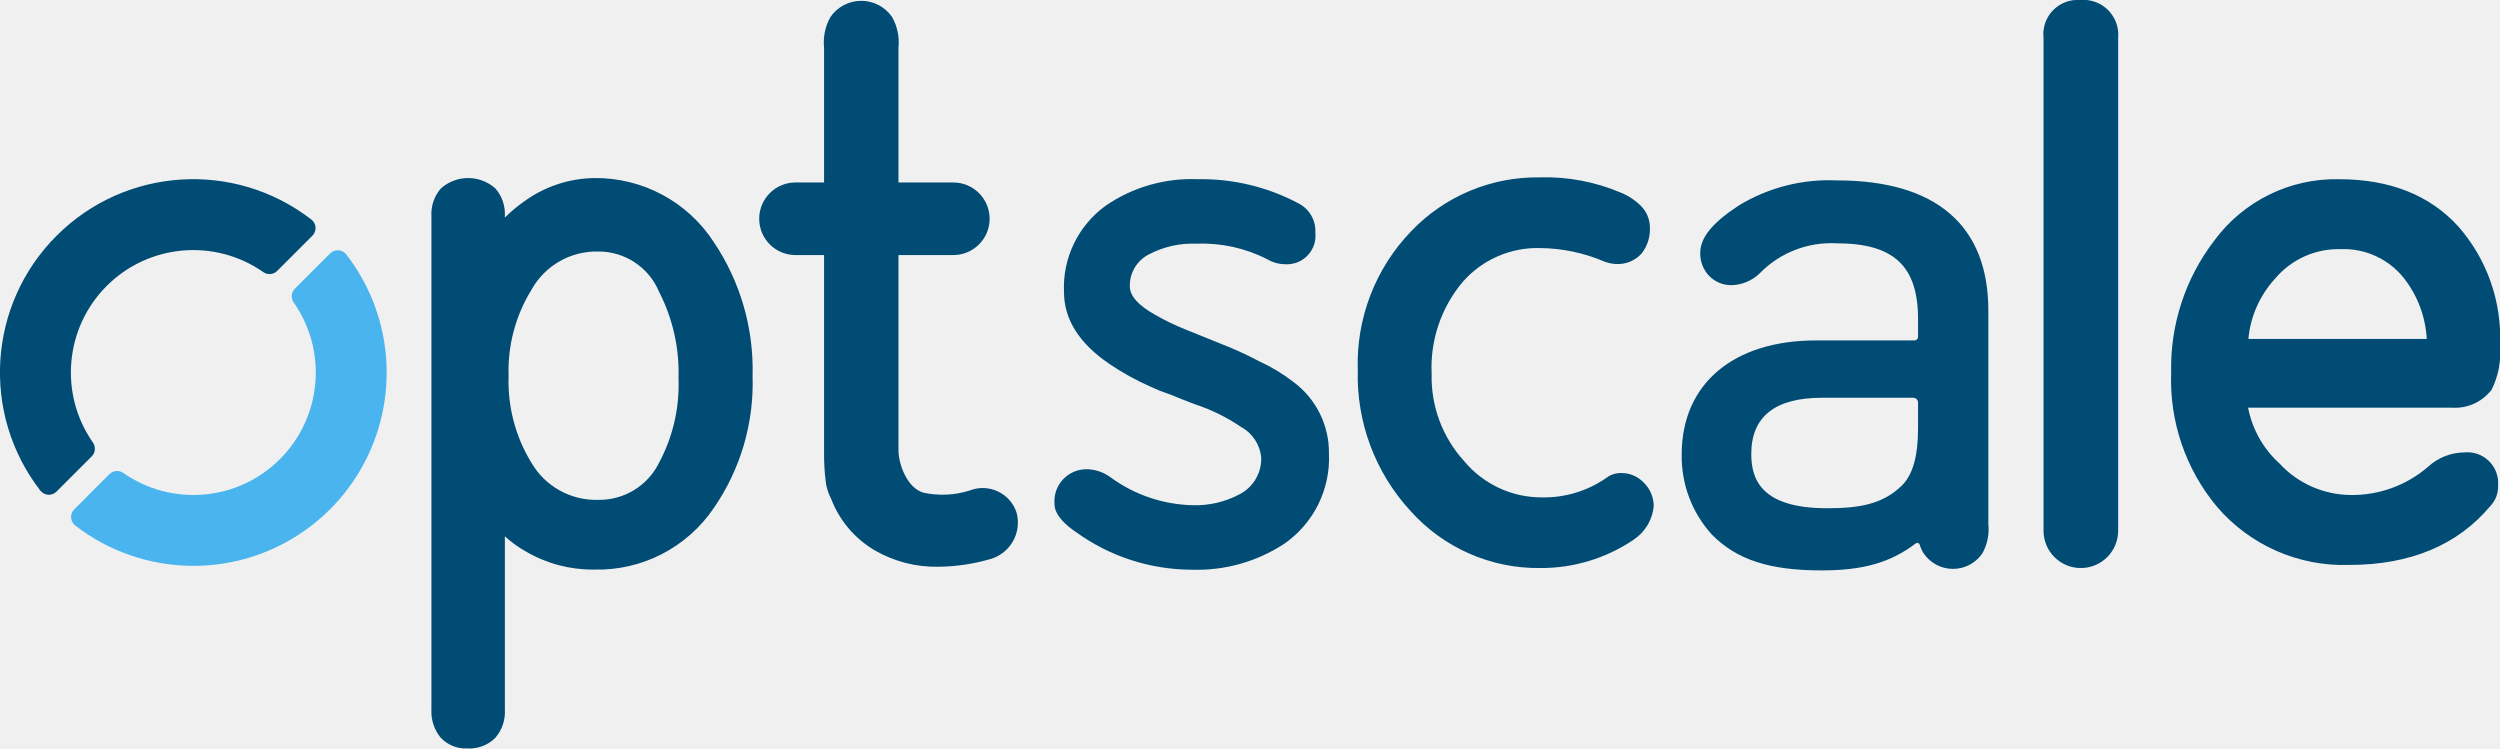
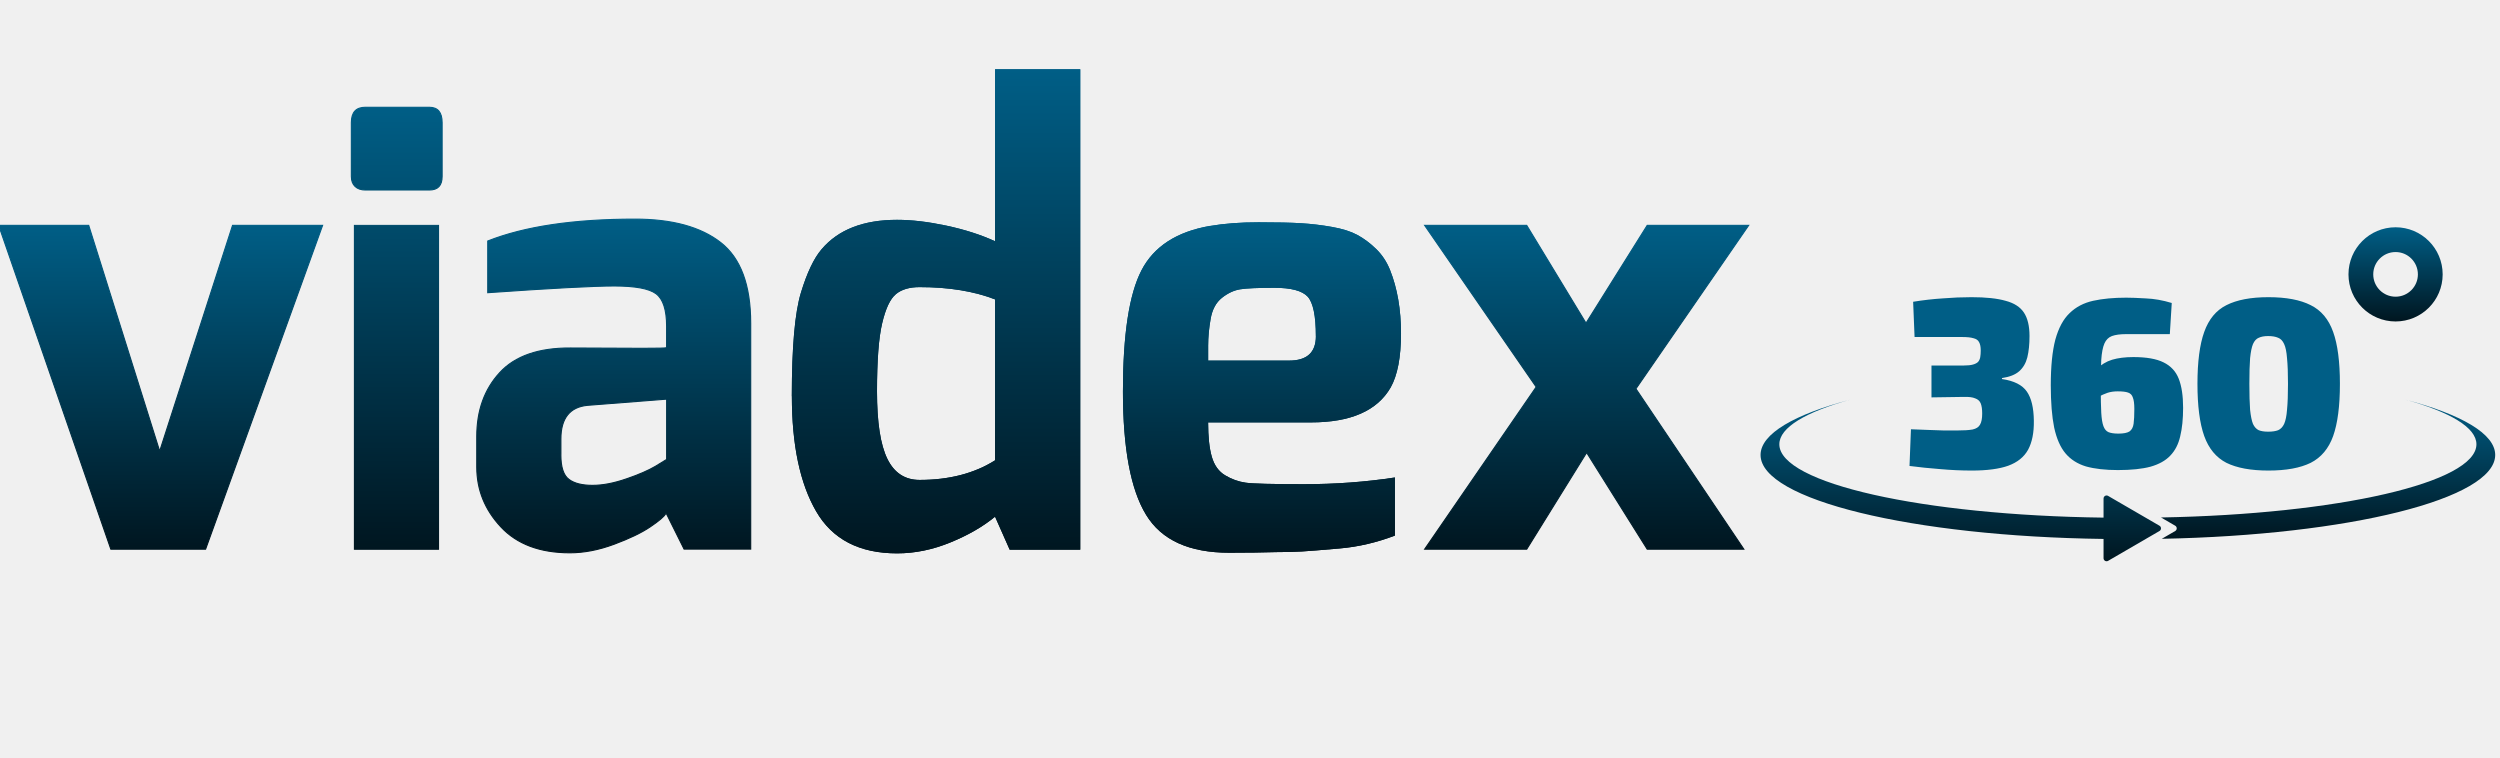
- <svg xmlns="http://www.w3.org/2000/svg" viewBox="0 0 197.83 59.225">
+ <svg xmlns="http://www.w3.org/2000/svg" width="198" height="60" viewBox="0 0 198 60" fill="none">
+   <g clip-path="url(#clip0_2428_5993)">
+     <path d="M7.026 17.85L12.605 35.602L12.648 35.734L12.69 35.602L18.418 17.85H25.549L16.282 43.496H8.779L-0.105 17.85H7.026Z" fill="url(#paint0_linear_2428_5993)" stroke="url(#paint1_linear_2428_5993)" stroke-width="0.089" />
+     <path d="M34.73 17.852V43.498H28.071V17.852H34.73ZM28.939 8.496H33.999C34.342 8.496 34.593 8.598 34.76 8.796C34.927 8.995 35.016 9.298 35.016 9.713V13.976C35.016 14.341 34.928 14.607 34.762 14.782C34.596 14.957 34.344 15.048 33.999 15.048H28.939C28.595 15.048 28.325 14.955 28.127 14.77C27.93 14.585 27.828 14.324 27.828 13.976V9.713C27.828 9.299 27.922 8.996 28.105 8.797C28.286 8.599 28.562 8.496 28.939 8.496Z" fill="url(#paint2_linear_2428_5993)" stroke="url(#paint3_linear_2428_5993)" stroke-width="0.089" />
+     <path d="M50.295 17.355C53.246 17.355 55.507 17.977 57.086 19.213C58.66 20.445 59.455 22.569 59.455 25.6V43.487H54.178L52.791 40.701L52.753 40.626L52.712 40.699C52.653 40.805 52.524 40.945 52.319 41.118C52.116 41.29 51.841 41.493 51.496 41.727C50.81 42.191 49.855 42.651 48.638 43.103C47.419 43.556 46.254 43.781 45.136 43.781C42.766 43.781 40.947 43.096 39.675 41.736C38.396 40.369 37.76 38.789 37.76 36.993V34.569C37.76 32.513 38.366 30.827 39.58 29.511V29.51C40.788 28.197 42.656 27.547 45.185 27.561C47.722 27.579 49.618 27.586 50.873 27.586C51.5 27.586 51.97 27.582 52.283 27.574C52.44 27.57 52.558 27.565 52.638 27.559C52.677 27.555 52.709 27.552 52.73 27.548C52.741 27.546 52.752 27.543 52.761 27.539C52.765 27.537 52.772 27.534 52.778 27.528C52.785 27.523 52.796 27.511 52.796 27.492V25.844C52.796 24.548 52.521 23.681 51.96 23.264C51.679 23.056 51.262 22.903 50.713 22.802C50.163 22.7 49.477 22.649 48.656 22.649C47.021 22.649 43.677 22.825 38.63 23.181V19.088C41.541 17.936 45.429 17.355 50.295 17.355ZM52.751 31.615L46.535 32.101H46.534C45.835 32.167 45.304 32.422 44.949 32.87C44.596 33.317 44.422 33.95 44.422 34.764V35.917L44.419 35.914V36.023C44.419 36.991 44.626 37.652 45.063 37.971V37.972C45.49 38.288 46.115 38.441 46.923 38.441C47.732 38.441 48.628 38.269 49.61 37.928L49.611 37.929C50.592 37.592 51.36 37.257 51.91 36.933L51.911 36.932L52.778 36.4L52.799 36.387V31.611L52.751 31.615Z" fill="url(#paint4_linear_2428_5993)" stroke="url(#paint5_linear_2428_5993)" stroke-width="0.089" />
+     <mask id="path-4-inside-1_2428_5993" fill="white">
+       <path d="M62.711 31.369C62.711 27.492 62.951 24.76 63.433 23.179C63.916 21.595 64.462 20.45 65.072 19.738C66.39 18.186 68.381 17.41 71.048 17.41C72.204 17.41 73.504 17.562 74.953 17.87C76.398 18.179 77.684 18.59 78.808 19.107V5.488H85.556V43.535H79.967L78.808 40.92C77.878 41.692 76.704 42.373 75.291 42.954C73.878 43.535 72.465 43.826 71.052 43.826C68.064 43.826 65.928 42.72 64.642 40.505C63.356 38.29 62.715 35.246 62.715 31.369M70.953 23.3C70.502 23.672 70.143 24.437 69.868 25.603C69.593 26.766 69.459 28.569 69.459 31.008C69.459 33.446 69.734 35.225 70.277 36.337C70.823 37.454 71.676 38.01 72.831 38.01C75.175 38.01 77.169 37.493 78.808 36.458V23.711C77.138 23.066 75.147 22.74 72.831 22.74C72.028 22.74 71.401 22.928 70.953 23.296" />
+     </mask>
+     <path d="M62.711 31.369C62.711 27.492 62.951 24.76 63.433 23.179C63.916 21.595 64.462 20.45 65.072 19.738C66.39 18.186 68.381 17.41 71.048 17.41C72.204 17.41 73.504 17.562 74.953 17.87C76.398 18.179 77.684 18.59 78.808 19.107V5.488H85.556V43.535H79.967L78.808 40.92C77.878 41.692 76.704 42.373 75.291 42.954C73.878 43.535 72.465 43.826 71.052 43.826C68.064 43.826 65.928 42.72 64.642 40.505C63.356 38.29 62.715 35.246 62.715 31.369M70.953 23.3C70.502 23.672 70.143 24.437 69.868 25.603C69.593 26.766 69.459 28.569 69.459 31.008C69.459 33.446 69.734 35.225 70.277 36.337C70.823 37.454 71.676 38.01 72.831 38.01C75.175 38.01 77.169 37.493 78.808 36.458V23.711C77.138 23.066 75.147 22.74 72.831 22.74C72.028 22.74 71.401 22.928 70.953 23.296" fill="url(#paint6_linear_2428_5993)" />
+     <path d="M63.433 23.179L63.518 23.205L63.518 23.205L63.433 23.179ZM65.072 19.738L65.139 19.796L65.14 19.796L65.072 19.738ZM74.953 17.87L74.971 17.784L74.971 17.784L74.953 17.87ZM78.808 19.107L78.771 19.188L78.897 19.246V19.107H78.808ZM78.808 5.488V5.399H78.719V5.488H78.808ZM85.556 5.488H85.645V5.399H85.556V5.488ZM85.556 43.535V43.624H85.645V43.535H85.556ZM79.967 43.535L79.886 43.571L79.909 43.624H79.967V43.535ZM78.808 40.92L78.889 40.884L78.841 40.776L78.751 40.851L78.808 40.92ZM69.868 25.603L69.954 25.624L69.954 25.624L69.868 25.603ZM70.277 36.337L70.197 36.377L70.197 36.377L70.277 36.337ZM78.808 36.458L78.855 36.533L78.897 36.507V36.458H78.808ZM78.808 23.711H78.897V23.65L78.84 23.628L78.808 23.711ZM62.711 31.369H62.8C62.8 27.492 63.04 24.772 63.518 23.205L63.433 23.179L63.348 23.153C62.861 24.748 62.622 27.492 62.622 31.369H62.711ZM63.433 23.179L63.518 23.205C64 21.625 64.542 20.494 65.139 19.796L65.072 19.738L65.004 19.68C64.383 20.406 63.832 21.565 63.348 23.153L63.433 23.179ZM65.072 19.738L65.14 19.796C66.436 18.269 68.398 17.499 71.048 17.499V17.41V17.321C68.363 17.321 66.344 18.103 65.004 19.68L65.072 19.738ZM71.048 17.41V17.499C72.197 17.499 73.49 17.65 74.934 17.957L74.953 17.87L74.971 17.784C73.518 17.474 72.212 17.321 71.048 17.321V17.41ZM74.953 17.87L74.934 17.957C76.374 18.265 77.654 18.674 78.771 19.188L78.808 19.107L78.845 19.026C77.714 18.506 76.421 18.093 74.971 17.784L74.953 17.87ZM78.808 19.107H78.897V5.488H78.808H78.719V19.107H78.808ZM78.808 5.488V5.577H85.556V5.488V5.399H78.808V5.488ZM85.556 5.488H85.467V43.535H85.556H85.645V5.488H85.556ZM85.556 43.535V43.446H79.967V43.535V43.624H85.556V43.535ZM79.967 43.535L80.049 43.499L78.889 40.884L78.808 40.92L78.727 40.956L79.886 43.571L79.967 43.535ZM78.808 40.92L78.751 40.851C77.829 41.617 76.664 42.293 75.257 42.872L75.291 42.954L75.325 43.036C76.744 42.452 77.926 41.768 78.865 40.988L78.808 40.92ZM75.291 42.954L75.257 42.872C73.854 43.449 72.452 43.737 71.052 43.737V43.826V43.915C72.478 43.915 73.902 43.621 75.325 43.036L75.291 42.954ZM71.052 43.826V43.737C68.089 43.737 65.986 42.643 64.719 40.46L64.642 40.505L64.565 40.55C65.87 42.797 68.038 43.915 71.052 43.915V43.826ZM64.642 40.505L64.719 40.46C63.444 38.264 62.803 35.238 62.803 31.369H62.715H62.626C62.626 35.254 63.268 38.316 64.565 40.55L64.642 40.505ZM70.953 23.3L70.897 23.231C70.421 23.623 70.057 24.415 69.781 25.583L69.868 25.603L69.954 25.624C70.229 24.46 70.583 23.72 71.01 23.368L70.953 23.3ZM69.868 25.603L69.781 25.583C69.504 26.756 69.37 28.568 69.37 31.008H69.459H69.548C69.548 28.57 69.682 26.775 69.954 25.624L69.868 25.603ZM69.459 31.008H69.37C69.37 33.449 69.645 35.245 70.197 36.377L70.277 36.337L70.357 36.298C69.823 35.205 69.548 33.443 69.548 31.008H69.459ZM70.277 36.337L70.197 36.377C70.475 36.946 70.835 37.378 71.277 37.667C71.719 37.956 72.239 38.099 72.831 38.099V38.01V37.921C72.268 37.921 71.784 37.786 71.374 37.518C70.964 37.25 70.624 36.845 70.357 36.298L70.277 36.337ZM72.831 38.01V38.099C75.188 38.099 77.2 37.579 78.855 36.533L78.808 36.458L78.76 36.383C77.139 37.407 75.162 37.921 72.831 37.921V38.01ZM78.808 36.458H78.897V23.711H78.808H78.719V36.458H78.808ZM78.808 23.711L78.84 23.628C77.157 22.978 75.155 22.651 72.831 22.651V22.74V22.829C75.139 22.829 77.118 23.154 78.776 23.794L78.808 23.711ZM72.831 22.74V22.651C72.015 22.651 71.365 22.842 70.897 23.227L70.953 23.296L71.01 23.365C71.436 23.014 72.041 22.829 72.831 22.829V22.74Z" fill="url(#paint7_linear_2428_5993)" mask="url(#path-4-inside-1_2428_5993)" />
+     <mask id="path-6-inside-2_2428_5993" fill="white">
+       <path d="M95.832 17.896C96.956 17.701 98.242 17.605 99.687 17.605C101.132 17.605 102.256 17.63 103.059 17.68C103.863 17.73 104.673 17.825 105.491 17.971C106.312 18.116 106.978 18.325 107.492 18.601C108.007 18.878 108.503 19.246 108.986 19.714C109.469 20.182 109.835 20.742 110.093 21.387C110.671 22.84 110.96 24.512 110.96 26.401C110.96 28.29 110.685 29.718 110.139 30.689C109.078 32.532 106.974 33.454 103.827 33.454H95.684C95.684 34.584 95.779 35.488 95.973 36.168C96.166 36.845 96.519 37.341 97.033 37.646C97.548 37.954 98.084 38.146 98.647 38.227C99.208 38.309 100.744 38.348 103.249 38.348C105.755 38.348 108.165 38.17 110.477 37.816V42.419C109.032 42.969 107.577 43.309 106.114 43.437C104.652 43.564 103.651 43.646 103.101 43.678C102.555 43.709 101.879 43.727 101.079 43.727C100.018 43.759 98.781 43.777 97.368 43.777C94.186 43.777 91.987 42.778 90.768 40.772C89.545 38.769 88.936 35.513 88.936 31.005C88.936 26.497 89.425 23.297 90.405 21.408C91.385 19.519 93.192 18.35 95.828 17.892M104.215 26.621C104.215 25.005 103.996 23.963 103.567 23.495C103.133 23.028 102.256 22.794 100.941 22.794C99.627 22.794 98.718 22.833 98.217 22.914C97.721 22.996 97.238 23.223 96.773 23.591C96.307 23.963 96.008 24.52 95.881 25.264C95.751 26.008 95.687 26.71 95.687 27.372V28.559H102.097C103.51 28.559 104.218 27.915 104.218 26.621" />
+     </mask>
+     <path d="M95.832 17.896C96.956 17.701 98.242 17.605 99.687 17.605C101.132 17.605 102.256 17.63 103.059 17.68C103.863 17.73 104.673 17.825 105.491 17.971C106.312 18.116 106.978 18.325 107.492 18.601C108.007 18.878 108.503 19.246 108.986 19.714C109.469 20.182 109.835 20.742 110.093 21.387C110.671 22.84 110.96 24.512 110.96 26.401C110.96 28.29 110.685 29.718 110.139 30.689C109.078 32.532 106.974 33.454 103.827 33.454H95.684C95.684 34.584 95.779 35.488 95.973 36.168C96.166 36.845 96.519 37.341 97.033 37.646C97.548 37.954 98.084 38.146 98.647 38.227C99.208 38.309 100.744 38.348 103.249 38.348C105.755 38.348 108.165 38.17 110.477 37.816V42.419C109.032 42.969 107.577 43.309 106.114 43.437C104.652 43.564 103.651 43.646 103.101 43.678C102.555 43.709 101.879 43.727 101.079 43.727C100.018 43.759 98.781 43.777 97.368 43.777C94.186 43.777 91.987 42.778 90.768 40.772C89.545 38.769 88.936 35.513 88.936 31.005C88.936 26.497 89.425 23.297 90.405 21.408C91.385 19.519 93.192 18.35 95.828 17.892M104.215 26.621C104.215 25.005 103.996 23.963 103.567 23.495C103.133 23.028 102.256 22.794 100.941 22.794C99.627 22.794 98.718 22.833 98.217 22.914C97.721 22.996 97.238 23.223 96.773 23.591C96.307 23.963 96.008 24.52 95.881 25.264C95.751 26.008 95.687 26.71 95.687 27.372V28.559H102.097C103.51 28.559 104.218 27.915 104.218 26.621" fill="url(#paint8_linear_2428_5993)" />
+     <path d="M105.491 17.971L105.475 18.058L105.475 18.058L105.491 17.971ZM110.093 21.387L110.175 21.354L110.175 21.354L110.093 21.387ZM110.139 30.689L110.216 30.734L110.216 30.733L110.139 30.689ZM95.684 33.454V33.365H95.595V33.454H95.684ZM95.973 36.168L95.887 36.193L95.887 36.193L95.973 36.168ZM97.033 37.646L97.079 37.57L97.079 37.569L97.033 37.646ZM98.647 38.227L98.66 38.139L98.66 38.139L98.647 38.227ZM110.477 37.816H110.566V37.712L110.463 37.728L110.477 37.816ZM110.477 42.419L110.508 42.503L110.566 42.481V42.419H110.477ZM103.101 43.678L103.096 43.589L103.096 43.589L103.101 43.678ZM101.079 43.727V43.638L101.076 43.638L101.079 43.727ZM90.768 40.772L90.844 40.725L90.844 40.725L90.768 40.772ZM103.567 23.495L103.632 23.435L103.632 23.435L103.567 23.495ZM98.217 22.914L98.203 22.826L98.203 22.826L98.217 22.914ZM96.773 23.591L96.717 23.521L96.717 23.522L96.773 23.591ZM95.881 25.264L95.969 25.279L95.969 25.279L95.881 25.264ZM95.687 28.559H95.598V28.648H95.687V28.559ZM95.832 17.896L95.847 17.984C96.965 17.79 98.246 17.694 99.687 17.694V17.605V17.517C98.238 17.517 96.947 17.612 95.817 17.808L95.832 17.896ZM99.687 17.605V17.694C101.131 17.694 102.253 17.719 103.054 17.769L103.059 17.68L103.065 17.591C102.258 17.541 101.132 17.517 99.687 17.517V17.605ZM103.059 17.68L103.054 17.769C103.854 17.818 104.661 17.913 105.475 18.058L105.491 17.971L105.506 17.883C104.685 17.737 103.871 17.641 103.065 17.591L103.059 17.68ZM105.491 17.971L105.475 18.058C106.291 18.202 106.947 18.409 107.45 18.68L107.492 18.601L107.534 18.523C107.009 18.241 106.333 18.029 105.506 17.883L105.491 17.971ZM107.492 18.601L107.45 18.68C107.956 18.952 108.447 19.315 108.924 19.778L108.986 19.714L109.048 19.65C108.56 19.177 108.057 18.804 107.534 18.523L107.492 18.601ZM108.986 19.714L108.924 19.778C109.397 20.236 109.757 20.786 110.01 21.42L110.093 21.387L110.175 21.354C109.914 20.698 109.541 20.127 109.048 19.65L108.986 19.714ZM110.093 21.387L110.01 21.42C110.583 22.86 110.871 24.521 110.871 26.401H110.96H111.049C111.049 24.503 110.758 22.819 110.175 21.354L110.093 21.387ZM110.96 26.401H110.871C110.871 28.284 110.596 29.694 110.061 30.646L110.139 30.689L110.216 30.733C110.773 29.742 111.049 28.296 111.049 26.401H110.96ZM110.139 30.689L110.061 30.645C109.023 32.448 106.959 33.365 103.827 33.365V33.454V33.542C106.989 33.542 109.132 32.616 110.216 30.734L110.139 30.689ZM103.827 33.454V33.365H95.684V33.454V33.542H103.827V33.454ZM95.684 33.454H95.595C95.595 34.588 95.69 35.501 95.887 36.193L95.973 36.168L96.058 36.144C95.868 35.475 95.773 34.58 95.773 33.454H95.684ZM95.973 36.168L95.887 36.193C96.086 36.887 96.45 37.404 96.988 37.722L97.033 37.646L97.079 37.569C96.588 37.279 96.247 36.803 96.058 36.144L95.973 36.168ZM97.033 37.646L96.988 37.722C97.512 38.036 98.059 38.232 98.635 38.315L98.647 38.227L98.66 38.139C98.108 38.059 97.584 37.872 97.079 37.57L97.033 37.646ZM98.647 38.227L98.635 38.315C99.203 38.398 100.747 38.437 103.249 38.437V38.348V38.259C100.741 38.259 99.212 38.219 98.66 38.139L98.647 38.227ZM103.249 38.348V38.437C105.759 38.437 108.174 38.259 110.49 37.904L110.477 37.816L110.463 37.728C108.156 38.082 105.751 38.259 103.249 38.259V38.348ZM110.477 37.816H110.388V42.419H110.477H110.566V37.816H110.477ZM110.477 42.419L110.445 42.336C109.008 42.883 107.56 43.221 106.107 43.348L106.114 43.437L106.122 43.525C107.593 43.397 109.056 43.055 110.508 42.503L110.477 42.419ZM106.114 43.437L106.107 43.348C104.644 43.476 103.644 43.557 103.096 43.589L103.101 43.678L103.107 43.766C103.658 43.734 104.66 43.653 106.122 43.525L106.114 43.437ZM103.101 43.678L103.096 43.589C102.552 43.621 101.877 43.638 101.079 43.638V43.727V43.816C101.88 43.816 102.558 43.798 103.107 43.766L103.101 43.678ZM101.079 43.727L101.076 43.638C100.016 43.67 98.781 43.688 97.368 43.688V43.777V43.866C98.782 43.866 100.02 43.848 101.081 43.816L101.079 43.727ZM97.368 43.777V43.688C94.205 43.688 92.041 42.696 90.844 40.725L90.768 40.772L90.692 40.818C91.933 42.859 94.168 43.866 97.368 43.866V43.777ZM90.768 40.772L90.844 40.725C89.634 38.745 89.025 35.509 89.025 31.005H88.936H88.847C88.847 35.516 89.456 38.794 90.692 40.818L90.768 40.772ZM88.936 31.005H89.025C89.025 26.499 89.515 23.317 90.484 21.449L90.405 21.408L90.326 21.367C89.336 23.276 88.847 26.495 88.847 31.005H88.936ZM90.405 21.408L90.484 21.449C91.448 19.591 93.227 18.434 95.843 17.98L95.828 17.892L95.813 17.805C93.158 18.265 91.322 19.447 90.326 21.367L90.405 21.408ZM104.215 26.621H104.304C104.304 25.81 104.249 25.139 104.139 24.61C104.029 24.082 103.863 23.686 103.632 23.435L103.567 23.495L103.501 23.556C103.7 23.772 103.858 24.131 103.965 24.646C104.072 25.159 104.126 25.816 104.126 26.621H104.215ZM103.567 23.495L103.632 23.435C103.4 23.184 103.055 23.003 102.607 22.883C102.159 22.764 101.603 22.705 100.941 22.705V22.794V22.883C101.594 22.883 102.134 22.941 102.561 23.055C102.989 23.169 103.3 23.338 103.501 23.556L103.567 23.495ZM100.941 22.794V22.705C99.627 22.705 98.712 22.744 98.203 22.826L98.217 22.914L98.232 23.002C98.724 22.922 99.626 22.883 100.941 22.883V22.794ZM98.217 22.914L98.203 22.826C97.689 22.911 97.192 23.145 96.717 23.521L96.773 23.591L96.828 23.661C97.283 23.3 97.752 23.081 98.232 23.002L98.217 22.914ZM96.773 23.591L96.717 23.522C96.231 23.91 95.923 24.489 95.793 25.249L95.881 25.264L95.969 25.279C96.093 24.55 96.384 24.016 96.828 23.66L96.773 23.591ZM95.881 25.264L95.793 25.248C95.662 25.997 95.598 26.704 95.598 27.372H95.687H95.776C95.776 26.715 95.839 26.019 95.969 25.279L95.881 25.264ZM95.687 27.372H95.598V28.559H95.687H95.776V27.372H95.687ZM95.687 28.559V28.648H102.097V28.559V28.471H95.687V28.559ZM102.097 28.559V28.648C102.815 28.648 103.371 28.485 103.748 28.141C104.126 27.796 104.307 27.284 104.307 26.621H104.218H104.13C104.13 27.252 103.957 27.709 103.628 28.01C103.297 28.312 102.792 28.471 102.097 28.471V28.559Z" fill="url(#paint9_linear_2428_5993)" mask="url(#path-6-inside-2_2428_5993)" />
+     <path d="M120.916 17.85L125.575 25.532L125.613 25.594L125.651 25.532L130.458 17.85H138.492L129.58 30.768L129.562 30.793L129.58 30.817L138.11 43.496H130.459L125.7 35.904L125.663 35.844L125.625 35.904L120.916 43.496H112.833L121.65 30.673L121.668 30.648L121.65 30.622L112.833 17.85H120.916Z" fill="url(#paint10_linear_2428_5993)" stroke="url(#paint11_linear_2428_5993)" stroke-width="0.089" />
+     <path d="M156.148 23.537C157.282 23.537 158.181 23.633 158.844 23.824C159.52 24.002 160.004 24.315 160.297 24.761C160.591 25.207 160.737 25.825 160.737 26.616C160.737 27.266 160.68 27.827 160.565 28.299C160.45 28.758 160.234 29.127 159.915 29.408C159.609 29.676 159.156 29.854 158.557 29.943V30.02C159.513 30.16 160.17 30.492 160.527 31.014C160.884 31.524 161.069 32.296 161.081 33.328C161.094 34.272 160.941 35.037 160.622 35.623C160.304 36.197 159.781 36.617 159.054 36.885C158.34 37.14 157.378 37.268 156.167 37.268C155.351 37.268 154.516 37.23 153.661 37.153C152.82 37.089 152.01 37.006 151.233 36.904L151.347 33.998C151.947 34.023 152.444 34.042 152.839 34.055C153.247 34.068 153.617 34.081 153.948 34.093C154.293 34.093 154.649 34.093 155.019 34.093C155.542 34.093 155.944 34.068 156.224 34.017C156.517 33.953 156.715 33.825 156.817 33.634C156.932 33.443 156.989 33.15 156.989 32.755C156.989 32.41 156.951 32.143 156.874 31.951C156.798 31.76 156.651 31.626 156.434 31.55C156.23 31.46 155.924 31.422 155.516 31.435L152.973 31.473V28.949H155.516C155.835 28.949 156.084 28.923 156.262 28.872C156.441 28.822 156.575 28.751 156.664 28.662C156.753 28.56 156.81 28.433 156.836 28.28C156.861 28.127 156.874 27.954 156.874 27.763C156.874 27.47 156.83 27.247 156.74 27.094C156.664 26.941 156.517 26.839 156.3 26.788C156.097 26.724 155.797 26.692 155.402 26.692C154.7 26.692 154.018 26.692 153.355 26.692C152.705 26.692 152.132 26.692 151.634 26.692L151.52 23.9C152.297 23.773 153.075 23.684 153.853 23.633C154.63 23.569 155.395 23.537 156.148 23.537ZM168.389 23.575C168.759 23.575 169.275 23.594 169.938 23.633C170.601 23.658 171.289 23.779 172.003 23.996L171.85 26.463C171.468 26.463 171.117 26.463 170.799 26.463C170.48 26.463 170.136 26.463 169.766 26.463C169.396 26.463 168.937 26.463 168.389 26.463C167.917 26.463 167.541 26.514 167.261 26.616C166.993 26.718 166.795 26.916 166.668 27.209C166.54 27.502 166.458 27.935 166.419 28.509C166.394 29.07 166.381 29.816 166.381 30.747C166.381 31.55 166.394 32.194 166.419 32.678C166.445 33.15 166.502 33.507 166.591 33.749C166.681 33.991 166.815 34.151 166.993 34.227C167.184 34.304 167.446 34.342 167.777 34.342C168.185 34.342 168.478 34.284 168.657 34.17C168.835 34.042 168.944 33.838 168.982 33.558C169.02 33.277 169.039 32.888 169.039 32.391C169.039 31.983 169.001 31.684 168.924 31.492C168.861 31.288 168.733 31.154 168.542 31.091C168.364 31.027 168.089 30.995 167.72 30.995C167.426 30.995 167.159 31.033 166.917 31.11C166.687 31.186 166.419 31.308 166.113 31.473C165.807 31.639 165.393 31.869 164.87 32.162L164.794 30.785C165.227 30.122 165.635 29.612 166.018 29.255C166.4 28.885 166.821 28.63 167.28 28.49C167.752 28.35 168.313 28.28 168.963 28.28C169.995 28.28 170.792 28.42 171.353 28.7C171.927 28.981 172.328 29.414 172.558 30.001C172.787 30.587 172.902 31.352 172.902 32.296C172.902 33.175 172.826 33.928 172.673 34.552C172.532 35.177 172.271 35.687 171.889 36.082C171.519 36.477 170.996 36.77 170.321 36.962C169.658 37.14 168.797 37.23 167.739 37.23C166.744 37.23 165.903 37.134 165.214 36.943C164.539 36.739 163.997 36.394 163.589 35.91C163.181 35.425 162.881 34.743 162.69 33.864C162.512 32.984 162.422 31.869 162.422 30.517C162.422 29.013 162.544 27.802 162.786 26.884C163.041 25.966 163.417 25.271 163.914 24.799C164.411 24.315 165.03 23.99 165.769 23.824C166.521 23.658 167.395 23.575 168.389 23.575ZM179.66 23.537C181.063 23.537 182.178 23.747 183.007 24.168C183.836 24.576 184.429 25.284 184.786 26.291C185.143 27.285 185.321 28.656 185.321 30.402C185.321 32.149 185.143 33.526 184.786 34.533C184.429 35.528 183.836 36.235 183.007 36.656C182.178 37.064 181.063 37.268 179.66 37.268C178.271 37.268 177.162 37.064 176.333 36.656C175.517 36.235 174.931 35.528 174.574 34.533C174.217 33.526 174.038 32.149 174.038 30.402C174.038 28.656 174.217 27.285 174.574 26.291C174.931 25.284 175.517 24.576 176.333 24.168C177.162 23.747 178.271 23.537 179.66 23.537ZM179.641 26.616C179.335 26.616 179.087 26.66 178.896 26.75C178.704 26.826 178.551 26.992 178.437 27.247C178.335 27.489 178.258 27.865 178.207 28.375C178.169 28.872 178.15 29.548 178.15 30.402C178.15 31.256 178.169 31.939 178.207 32.449C178.258 32.946 178.335 33.322 178.437 33.577C178.551 33.819 178.704 33.985 178.896 34.074C179.087 34.151 179.335 34.189 179.641 34.189C179.96 34.189 180.221 34.151 180.425 34.074C180.629 33.985 180.789 33.819 180.903 33.577C181.018 33.322 181.095 32.946 181.133 32.449C181.184 31.939 181.209 31.256 181.209 30.402C181.209 29.548 181.184 28.872 181.133 28.375C181.095 27.865 181.018 27.489 180.903 27.247C180.789 26.992 180.629 26.826 180.425 26.75C180.221 26.66 179.96 26.616 179.641 26.616Z" fill="#005E86" />
+     <circle cx="189.729" cy="21.73" r="2.749" stroke="url(#paint12_linear_2428_5993)" stroke-width="1.962" />
+     <path d="M171.031 42.056L169.948 42.684L167.334 44.202L166.961 44.419C166.801 44.512 166.601 44.395 166.601 44.209V42.684C151.453 42.485 139.436 39.583 139.436 36.032C139.436 34.354 142.122 32.82 146.554 31.648C143.022 32.629 140.923 33.856 140.923 35.187C140.923 38.282 152.274 40.812 166.601 40.996V39.484C166.601 39.297 166.801 39.182 166.961 39.274L167.334 39.491L169.927 40.996L171.031 41.637C171.192 41.731 171.192 41.963 171.031 42.056Z" fill="url(#paint13_linear_2428_5993)" />
+     <path d="M197.62 36.032C197.62 39.523 186.002 42.387 171.215 42.673L172.277 42.056C172.437 41.963 172.437 41.731 172.277 41.637L171.152 40.984C185.148 40.729 196.133 38.231 196.133 35.187C196.133 33.856 194.034 32.629 190.501 31.648C194.934 32.82 197.62 34.354 197.62 36.032Z" fill="url(#paint14_linear_2428_5993)" />
+   </g>
  <defs>
-     <style>.a{fill:#004c74}</style>
+     <linearGradient id="paint0_linear_2428_5993" x1="12.722" y1="17.805" x2="12.722" y2="43.54" gradientUnits="userSpaceOnUse">
+       <stop stop-color="#005E86" />
+       <stop offset="1" stop-color="#001620" />
+     </linearGradient>
+     <linearGradient id="paint1_linear_2428_5993" x1="12.722" y1="17.805" x2="12.722" y2="43.54" gradientUnits="userSpaceOnUse">
+       <stop stop-color="#005E86" />
+       <stop offset="1" stop-color="#001620" />
+     </linearGradient>
+     <linearGradient id="paint2_linear_2428_5993" x1="31.422" y1="8.451" x2="31.422" y2="43.542" gradientUnits="userSpaceOnUse">
+       <stop stop-color="#005E86" />
+       <stop offset="1" stop-color="#001620" />
+     </linearGradient>
+     <linearGradient id="paint3_linear_2428_5993" x1="31.422" y1="8.451" x2="31.422" y2="43.542" gradientUnits="userSpaceOnUse">
+       <stop stop-color="#005E86" />
+       <stop offset="1" stop-color="#001620" />
+     </linearGradient>
+     <linearGradient id="paint4_linear_2428_5993" x1="48.607" y1="17.311" x2="48.607" y2="43.826" gradientUnits="userSpaceOnUse">
+       <stop stop-color="#005E86" />
+       <stop offset="1" stop-color="#001620" />
+     </linearGradient>
+     <linearGradient id="paint5_linear_2428_5993" x1="48.607" y1="17.311" x2="48.607" y2="43.826" gradientUnits="userSpaceOnUse">
+       <stop stop-color="#005E86" />
+       <stop offset="1" stop-color="#001620" />
+     </linearGradient>
+     <linearGradient id="paint6_linear_2428_5993" x1="74.133" y1="5.488" x2="74.133" y2="43.826" gradientUnits="userSpaceOnUse">
+       <stop stop-color="#005E86" />
+       <stop offset="1" stop-color="#001620" />
+     </linearGradient>
+     <linearGradient id="paint7_linear_2428_5993" x1="74.133" y1="5.488" x2="74.133" y2="43.826" gradientUnits="userSpaceOnUse">
+       <stop stop-color="#005E86" />
+       <stop offset="1" stop-color="#001620" />
+     </linearGradient>
+     <linearGradient id="paint8_linear_2428_5993" x1="99.948" y1="17.605" x2="99.948" y2="43.777" gradientUnits="userSpaceOnUse">
+       <stop stop-color="#005E86" />
+       <stop offset="1" stop-color="#001620" />
+     </linearGradient>
+     <linearGradient id="paint9_linear_2428_5993" x1="99.948" y1="17.605" x2="99.948" y2="43.777" gradientUnits="userSpaceOnUse">
+       <stop stop-color="#005E86" />
+       <stop offset="1" stop-color="#001620" />
+     </linearGradient>
+     <linearGradient id="paint10_linear_2428_5993" x1="125.663" y1="17.805" x2="125.663" y2="43.54" gradientUnits="userSpaceOnUse">
+       <stop stop-color="#005E86" />
+       <stop offset="1" stop-color="#001620" />
+     </linearGradient>
+     <linearGradient id="paint11_linear_2428_5993" x1="125.663" y1="17.805" x2="125.663" y2="43.54" gradientUnits="userSpaceOnUse">
+       <stop stop-color="#005E86" />
+       <stop offset="1" stop-color="#001620" />
+     </linearGradient>
+     <linearGradient id="paint12_linear_2428_5993" x1="189.729" y1="18" x2="189.729" y2="25.459" gradientUnits="userSpaceOnUse">
+       <stop stop-color="#005E86" />
+       <stop offset="1" stop-color="#001620" />
+     </linearGradient>
+     <linearGradient id="paint13_linear_2428_5993" x1="155.294" y1="31.648" x2="155.294" y2="44.452" gradientUnits="userSpaceOnUse">
+       <stop stop-color="#005E86" />
+       <stop offset="1" stop-color="#001620" />
+     </linearGradient>
+     <linearGradient id="paint14_linear_2428_5993" x1="184.386" y1="31.648" x2="184.386" y2="42.673" gradientUnits="userSpaceOnUse">
+       <stop stop-color="#005E86" />
+       <stop offset="1" stop-color="#001620" />
+     </linearGradient>
+     <clipPath id="clip0_2428_5993">
+       <rect width="197.83" height="59.22" fill="white" />
+     </clipPath>
  </defs>
-   <path class="a" d="M102.346 30.221a13.904 13.904 0 0 0-2.703-1.633 29.272 29.272 0 0 0-3.094-1.41l-2.754-1.112a19.392 19.392 0 0 1-2.36-1.14c-1.346-.749-2.029-1.507-2.029-2.252a2.764 2.764 0 0 1 1.544-2.562 7.424 7.424 0 0 1 3.73-.828 11.286 11.286 0 0 1 5.614 1.238 2.805 2.805 0 0 0 1.4.387 2.26 2.26 0 0 0 2.392-2.5 2.445 2.445 0 0 0-1.338-2.317 16.305 16.305 0 0 0-7.969-1.91 11.979 11.979 0 0 0-7.292 2.102 7.977 7.977 0 0 0-3.29 6.847c0 2.126 1.194 4.023 3.546 5.636a20.023 20.023 0 0 0 3.321 1.839l.73.32.815.294c.664.274 1.312.53 1.95.771a14.494 14.494 0 0 1 3.654 1.8 3.063 3.063 0 0 1 1.591 2.442 3.165 3.165 0 0 1-1.695 2.87 7.412 7.412 0 0 1-3.725.876 11.443 11.443 0 0 1-6.462-2.178 3.318 3.318 0 0 0-1.787-.666 2.54 2.54 0 0 0-2.69 2.754c0 .942 1.044 1.77 1.691 2.208a15.68 15.68 0 0 0 9.149 2.984 12.566 12.566 0 0 0 7.333-2.046 8.239 8.239 0 0 0 3.545-7.157 6.944 6.944 0 0 0-2.817-5.657ZM145.37 14.276a13.742 13.742 0 0 0-7.775 1.984c-2.11 1.383-3.053 2.545-3.053 3.772a2.56 2.56 0 0 0 .7 1.794 2.436 2.436 0 0 0 1.775.74 3.326 3.326 0 0 0 2.23-.934 7.894 7.894 0 0 1 6.094-2.378c4.513 0 6.438 1.793 6.438 5.997v1.408a.28.28 0 0 1-.28.28h-7.8c-6.551 0-10.622 3.453-10.622 9.01a9.188 9.188 0 0 0 2.387 6.353c1.954 1.987 4.549 2.835 8.676 2.835 3.255 0 5.435-.599 7.459-2.137a.198.198 0 0 1 .31.102 2.926 2.926 0 0 0 .318.693 2.81 2.81 0 0 0 4.637.001 3.874 3.874 0 0 0 .478-2.306V24.576c0-6.738-4.14-10.3-11.972-10.3Zm6.032 17.2a.377.377 0 0 1 .377.377v2.045c0 2.21-.424 3.695-1.296 4.54-1.53 1.482-3.394 1.78-5.904 1.78-5.376 0-5.997-2.452-5.997-4.298 0-2.948 1.88-4.444 5.586-4.444ZM24.97 17.993a.854.854 0 0 0-.33-.62A15.29 15.29 0 0 0 3.19 38.82a.854.854 0 0 0 .622.33l.054.001a.854.854 0 0 0 .604-.25l2.788-2.787a.854.854 0 0 0 .096-1.093A9.685 9.685 0 0 1 20.84 21.535a.854.854 0 0 0 1.093-.096l2.788-2.788a.854.854 0 0 0 .248-.658Z" />
-   <path d="M34.192 26.27a.854.854 0 0 0-1.28-.082l-2.787 2.787a.854.854 0 0 0-.096 1.094 9.685 9.685 0 0 1-13.487 13.486.854.854 0 0 0-1.093.096l-2.787 2.788a.854.854 0 0 0 .08 1.28 15.293 15.293 0 0 0 9.359 3.19q.453 0 .909-.027a15.29 15.29 0 0 0 11.182-24.613Z" transform="translate(-6.787 -6.132)" style="fill:#4ab4ee" />
-   <path class="a" d="M56.501 19.182a11.126 11.126 0 0 0-9.508-5.091 9.655 9.655 0 0 0-5.542 1.867l-.01.007a11.53 11.53 0 0 0-1.49 1.252v-.121a3.063 3.063 0 0 0-.753-2.187 3.242 3.242 0 0 0-4.307 0 3.063 3.063 0 0 0-.752 2.187v39.026a3.278 3.278 0 0 0 .712 2.23 2.715 2.715 0 0 0 2.145.873 2.887 2.887 0 0 0 2.19-.83 3.113 3.113 0 0 0 .765-2.224V42.44a8.834 8.834 0 0 0 1.678 1.208 10.424 10.424 0 0 0 5.364 1.424 11.092 11.092 0 0 0 9.5-4.883 17.393 17.393 0 0 0 3.06-10.435 18.078 18.078 0 0 0-3.052-10.572ZM52.162 36.6a5.274 5.274 0 0 1-4.824 2.955 5.92 5.92 0 0 1-5.294-2.95l-.005-.009a12.28 12.28 0 0 1-1.792-6.842 12.195 12.195 0 0 1 1.792-6.794l.012-.02a5.883 5.883 0 0 1 5.287-3.037 5.176 5.176 0 0 1 4.804 3.164l.012.023a14.012 14.012 0 0 1 1.538 6.86 13.058 13.058 0 0 1-1.525 6.642Zm.192.11ZM130.067 38.184l-.003-.003a2.407 2.407 0 0 0-1.717-.747 1.9 1.9 0 0 0-1.282.417 8.661 8.661 0 0 1-5.05 1.508 7.959 7.959 0 0 1-6.147-2.862 9.877 9.877 0 0 1-2.58-6.928 10.5 10.5 0 0 1 2.48-7.283 7.858 7.858 0 0 1 6.095-2.658 13.306 13.306 0 0 1 5.135 1.087 1 1 0 0 0 .141.047 3.081 3.081 0 0 0 .752.131 2.531 2.531 0 0 0 2.006-.824 3.107 3.107 0 0 0 .662-2.098 2.419 2.419 0 0 0-.703-1.672 4.87 4.87 0 0 0-1.604-1.06 15.28 15.28 0 0 0-6.44-1.203 13.768 13.768 0 0 0-10.129 4.247 15.103 15.103 0 0 0-4.239 11.032 15.786 15.786 0 0 0 4.167 11.112 13.558 13.558 0 0 0 10.302 4.523 13.071 13.071 0 0 0 7.284-2.189 1 1 0 0 0 .091-.067 3.56 3.56 0 0 0 1.575-2.642 2.613 2.613 0 0 0-.796-1.868ZM164.61 0a2.714 2.714 0 0 0-2.902 3.005v38.992a2.953 2.953 0 0 0 5.906 0V3.005A2.761 2.761 0 0 0 164.609 0ZM195.001 35.801a4.28 4.28 0 0 0-2.85 1.125 9.18 9.18 0 0 1-6.239 2.242 7.73 7.73 0 0 1-5.53-2.49 7.984 7.984 0 0 1-2.486-4.42h16.09a3.65 3.65 0 0 0 3.155-1.386l.029-.04a6.575 6.575 0 0 0 .66-3.489 13.336 13.336 0 0 0-3.297-9.42c-2.254-2.483-5.428-3.741-9.434-3.741a11.932 11.932 0 0 0-9.893 4.876 16.524 16.524 0 0 0-3.397 10.433 15.648 15.648 0 0 0 3.633 10.62 13.197 13.197 0 0 0 10.47 4.592c4.816 0 8.571-1.57 11.161-4.668a2.21 2.21 0 0 0 .605-1.613 2.434 2.434 0 0 0-2.677-2.62Zm-17.082-8.98a8.15 8.15 0 0 1 2.1-4.758l.007-.008a6.558 6.558 0 0 1 5.225-2.34 6.075 6.075 0 0 1 4.953 2.268 8.538 8.538 0 0 1 1.83 4.838ZM80.438 40.548a2.815 2.815 0 0 0-3.698-1.736 7.123 7.123 0 0 1-3.66.176c-1.302-.365-1.982-2.266-1.982-3.36V20.183h4.341a2.871 2.871 0 0 0 2.872-2.87 2.871 2.871 0 0 0-2.872-2.872h-4.341V3.779a4.077 4.077 0 0 0-.503-2.429 2.96 2.96 0 0 0-4.882 0 4.077 4.077 0 0 0-.502 2.43v10.66h-2.262a2.871 2.871 0 0 0-2.872 2.872 2.871 2.871 0 0 0 2.872 2.871h2.262v15.6a16.665 16.665 0 0 0 .157 2.517 4.023 4.023 0 0 0 .397 1.161 8.067 8.067 0 0 0 3.49 4.109 9.678 9.678 0 0 0 5.002 1.278 15.284 15.284 0 0 0 4.09-.602 3.004 3.004 0 0 0 2.091-3.698Z" />
</svg>
